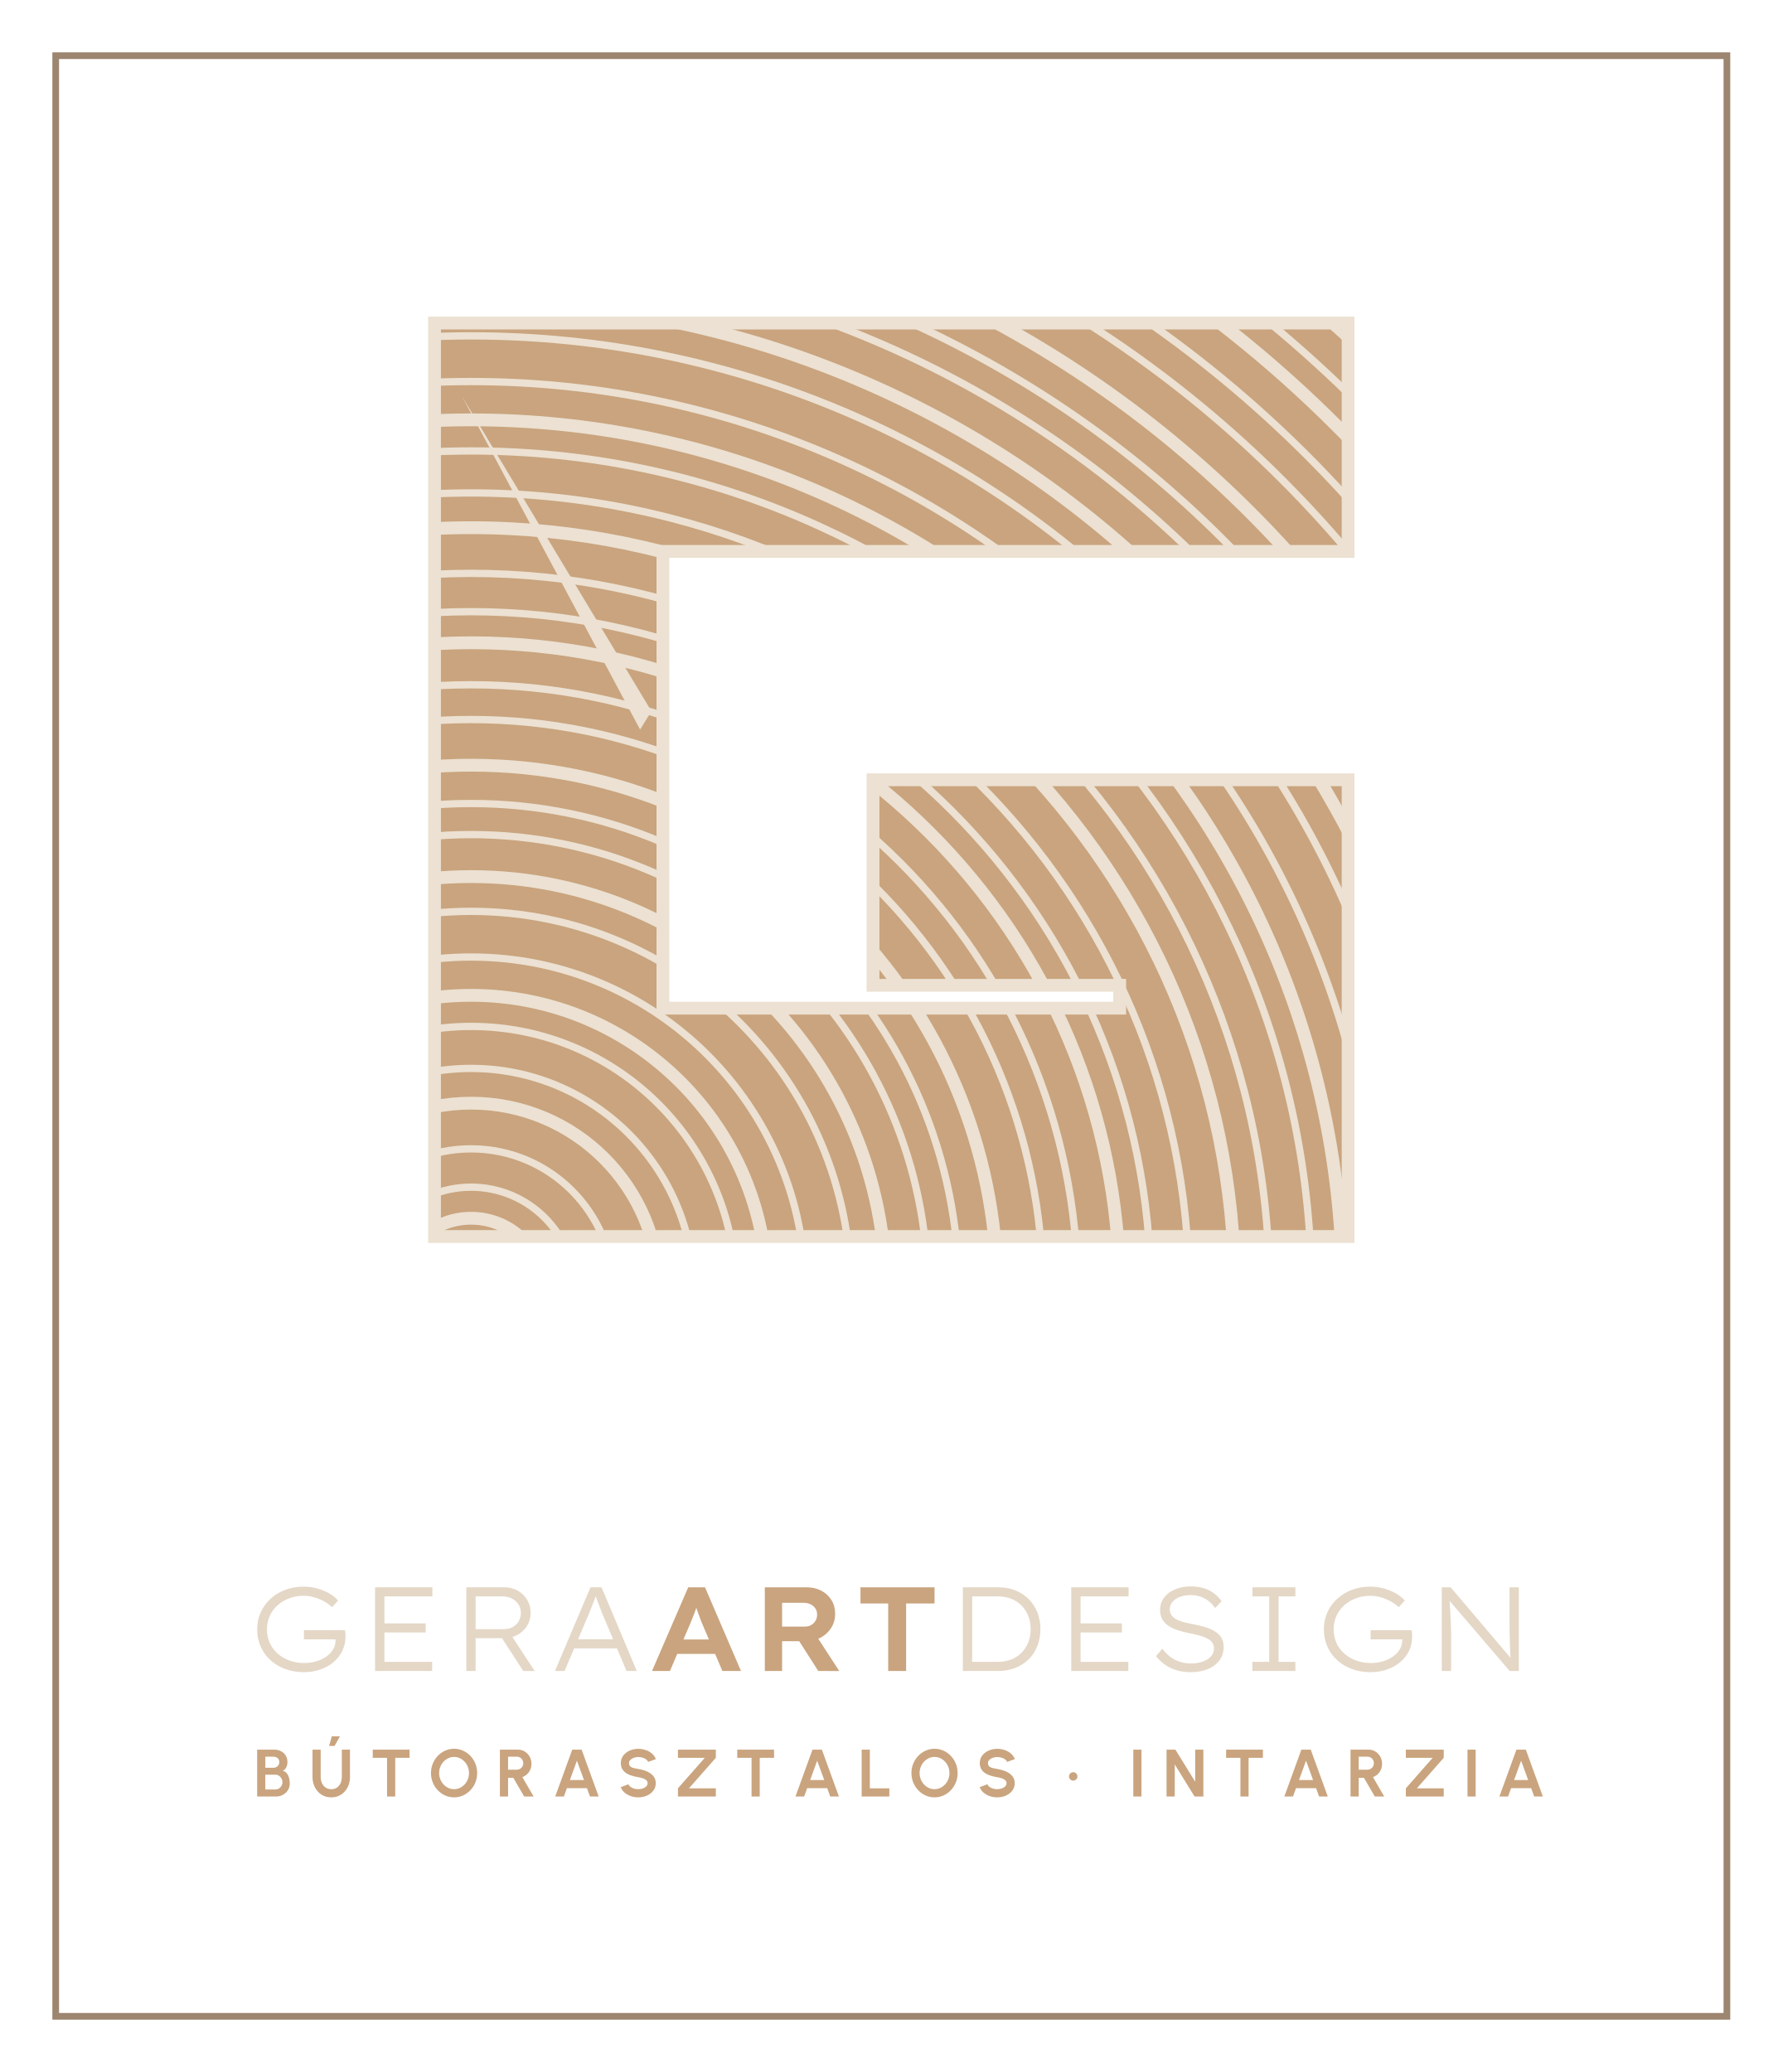
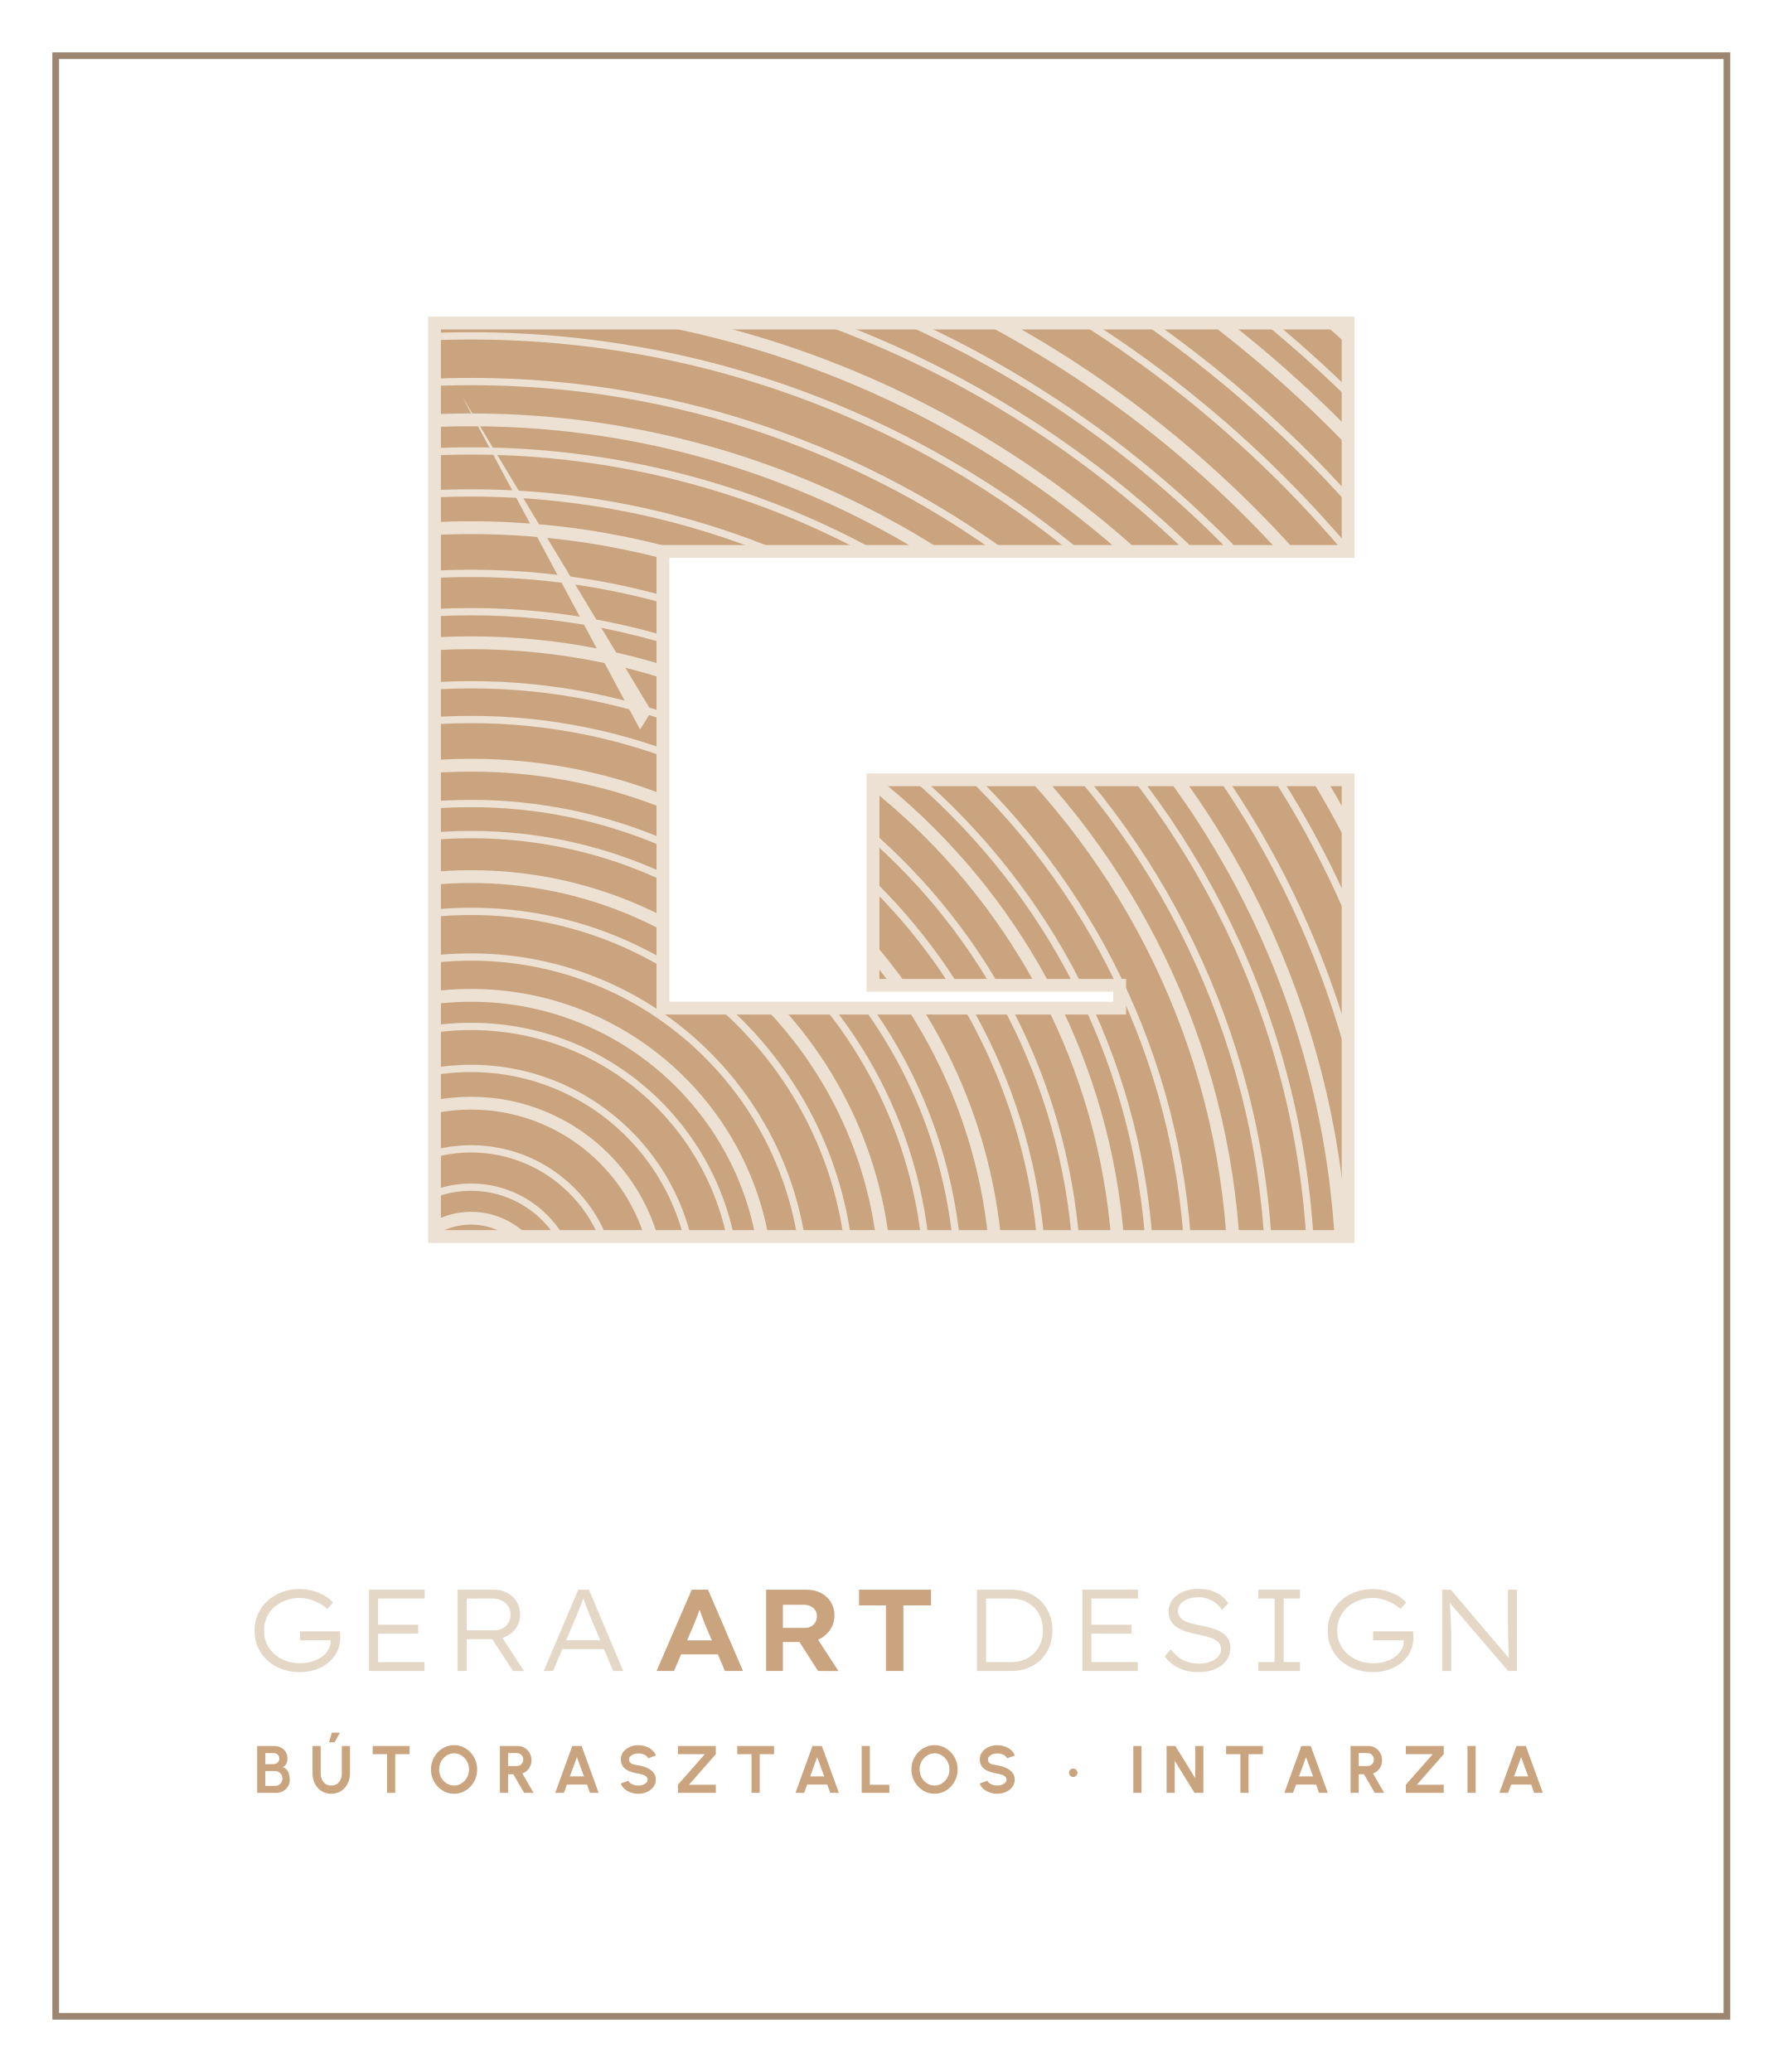
<svg xmlns="http://www.w3.org/2000/svg" viewBox="0 0 320 372" width="320" height="372">
  <rect x="10" y="10" width="300" height="352" fill="none" stroke="#9C8670" stroke-width="1.2" />
  <defs>
    <clipPath id="e4">
      <path d="M78 58H242V99H119V181H201V176.9H156.72V140H242V222H78Z" />
    </clipPath>
  </defs>
  <g clip-path="url(#e4)">
    <rect x="78" y="58" width="164" height="164" fill="#C9A47E" />
    <circle cx="84.56" cy="231.84" r="13.12" fill="none" stroke="#ECE1D2" stroke-width="2.3" />
    <circle cx="84.56" cy="231.84" r="18.7" fill="none" stroke="#ECE1D2" stroke-width="1.31" />
    <circle cx="84.56" cy="231.84" r="25.58" fill="none" stroke="#ECE1D2" stroke-width="1.31" />
    <circle cx="84.56" cy="231.84" r="33.78" fill="none" stroke="#ECE1D2" stroke-width="2.3" />
    <circle cx="84.56" cy="231.84" r="40.02" fill="none" stroke="#ECE1D2" stroke-width="1.31" />
    <circle cx="84.56" cy="231.84" r="47.56" fill="none" stroke="#ECE1D2" stroke-width="1.31" />
    <circle cx="84.56" cy="231.84" r="53.14" fill="none" stroke="#ECE1D2" stroke-width="2.3" />
    <circle cx="84.56" cy="231.84" r="60.02" fill="none" stroke="#ECE1D2" stroke-width="1.31" />
    <circle cx="84.56" cy="231.84" r="68.22" fill="none" stroke="#ECE1D2" stroke-width="1.31" />
    <circle cx="84.56" cy="231.84" r="74.46" fill="none" stroke="#ECE1D2" stroke-width="2.3" />
    <circle cx="84.56" cy="231.84" r="82" fill="none" stroke="#ECE1D2" stroke-width="1.31" />
    <circle cx="84.56" cy="231.84" r="87.58" fill="none" stroke="#ECE1D2" stroke-width="1.31" />
    <circle cx="84.56" cy="231.84" r="94.46" fill="none" stroke="#ECE1D2" stroke-width="2.3" />
    <circle cx="84.56" cy="231.84" r="102.66" fill="none" stroke="#ECE1D2" stroke-width="1.31" />
    <circle cx="84.56" cy="231.84" r="108.9" fill="none" stroke="#ECE1D2" stroke-width="1.31" />
    <circle cx="84.56" cy="231.84" r="116.44" fill="none" stroke="#ECE1D2" stroke-width="2.3" />
    <circle cx="84.56" cy="231.84" r="122.02" fill="none" stroke="#ECE1D2" stroke-width="1.31" />
    <circle cx="84.56" cy="231.84" r="128.9" fill="none" stroke="#ECE1D2" stroke-width="1.31" />
    <circle cx="84.56" cy="231.84" r="137.1" fill="none" stroke="#ECE1D2" stroke-width="2.3" />
    <circle cx="84.56" cy="231.84" r="143.34" fill="none" stroke="#ECE1D2" stroke-width="1.31" />
    <circle cx="84.56" cy="231.84" r="150.88" fill="none" stroke="#ECE1D2" stroke-width="1.31" />
    <circle cx="84.56" cy="231.84" r="156.46" fill="none" stroke="#ECE1D2" stroke-width="2.3" />
    <circle cx="84.56" cy="231.84" r="163.34" fill="none" stroke="#ECE1D2" stroke-width="1.31" />
    <circle cx="84.56" cy="231.84" r="171.54" fill="none" stroke="#ECE1D2" stroke-width="1.31" />
    <circle cx="84.56" cy="231.84" r="177.78" fill="none" stroke="#ECE1D2" stroke-width="2.3" />
    <circle cx="84.56" cy="231.84" r="185.32" fill="none" stroke="#ECE1D2" stroke-width="1.31" />
    <circle cx="84.56" cy="231.84" r="190.9" fill="none" stroke="#ECE1D2" stroke-width="1.31" />
    <circle cx="84.56" cy="231.84" r="197.78" fill="none" stroke="#ECE1D2" stroke-width="2.3" />
    <circle cx="84.56" cy="231.84" r="205.98" fill="none" stroke="#ECE1D2" stroke-width="1.31" />
    <circle cx="84.56" cy="231.84" r="212.22" fill="none" stroke="#ECE1D2" stroke-width="1.31" />
    <circle cx="84.56" cy="231.84" r="219.76" fill="none" stroke="#ECE1D2" stroke-width="2.3" />
    <circle cx="84.56" cy="231.84" r="225.34" fill="none" stroke="#ECE1D2" stroke-width="1.31" />
    <circle cx="84.56" cy="231.84" r="232.22" fill="none" stroke="#ECE1D2" stroke-width="1.31" />
    <circle cx="84.56" cy="231.84" r="240.42" fill="none" stroke="#ECE1D2" stroke-width="2.3" />
    <circle cx="84.56" cy="231.84" r="246.66" fill="none" stroke="#ECE1D2" stroke-width="1.31" />
    <circle cx="84.56" cy="231.84" r="254.2" fill="none" stroke="#ECE1D2" stroke-width="1.31" />
    <circle cx="84.56" cy="231.84" r="259.78" fill="none" stroke="#ECE1D2" stroke-width="2.3" />
    <circle cx="84.56" cy="231.84" r="266.66" fill="none" stroke="#ECE1D2" stroke-width="1.31" />
    <circle cx="84.56" cy="231.84" r="274.86" fill="none" stroke="#ECE1D2" stroke-width="1.31" />
    <path d="M82.92 71.12L116.95 127.7L114.9 130.98Z" fill="#ECE1D2" />
  </g>
  <path d="M78 58H242V99H119V181H201V176.9H156.72V140H242V222H78Z" fill="none" stroke="#ECE1D2" stroke-width="2.3" />
-   <path d="M54.507 300.215Q52.759 300.215 51.243 299.663Q49.727 299.112 48.588 298.095Q47.449 297.077 46.808 295.653Q46.168 294.23 46.168 292.514Q46.168 290.879 46.796 289.482Q47.423 288.085 48.555 287.046Q49.687 286.007 51.207 285.433Q52.727 284.859 54.491 284.859Q55.776 284.859 56.972 285.197Q58.168 285.535 59.138 286.097Q60.108 286.66 60.684 287.357L59.611 288.545Q58.969 287.933 58.137 287.485Q57.304 287.037 56.371 286.77Q55.438 286.502 54.513 286.502Q53.121 286.502 51.918 286.954Q50.716 287.407 49.815 288.214Q48.915 289.021 48.419 290.12Q47.924 291.219 47.924 292.514Q47.924 293.881 48.435 294.991Q48.946 296.101 49.87 296.904Q50.794 297.706 52.003 298.139Q53.211 298.572 54.609 298.572Q55.769 298.572 56.803 298.258Q57.838 297.945 58.615 297.383Q59.392 296.821 59.819 296.078Q60.246 295.335 60.232 294.501V293.84L60.603 294.331H54.562V292.681H61.932Q61.964 292.871 61.98 293.078Q61.996 293.286 62.007 293.486Q62.017 293.686 62.017 293.844Q62.017 295.247 61.44 296.416Q60.862 297.585 59.846 298.433Q58.831 299.28 57.471 299.747Q56.111 300.215 54.507 300.215ZM67.332 300.0V284.977H77.621V286.609H69.007V298.367H77.577V300.0ZM68.162 293.089V291.457H76.419V293.089ZM83.708 300.0V284.977H90.537Q91.868 284.977 92.941 285.583Q94.013 286.188 94.635 287.228Q95.256 288.268 95.256 289.565Q95.256 290.865 94.619 291.893Q93.982 292.922 92.89 293.522Q91.799 294.121 90.454 294.121H85.382V300.0ZM93.931 300.0 89.64 293.385 91.299 292.852 95.975 300.01ZM85.382 292.488H90.475Q91.361 292.488 92.044 292.11Q92.728 291.731 93.114 291.071Q93.5 290.412 93.5 289.577Q93.5 288.736 93.075 288.061Q92.649 287.387 91.906 286.998Q91.162 286.609 90.21 286.609H85.382ZM99.622 300.0 105.998 284.977H107.983L114.306 300.0H112.465L108.131 289.74Q107.932 289.231 107.749 288.745Q107.567 288.259 107.386 287.794Q107.204 287.329 107.033 286.859Q106.863 286.389 106.7 285.923L107.161 285.913Q106.973 286.49 106.798 286.971Q106.624 287.453 106.442 287.902Q106.26 288.352 106.071 288.82Q105.882 289.288 105.665 289.848L101.345 300.0ZM102.296 295.941 102.965 294.308H110.883L111.424 295.941Z" fill="#E4D7C6" />
-   <path d="M117.045 300.0 123.545 284.977H126.557L133.014 300.0H129.677L126 291.396Q125.843 291.005 125.66 290.518Q125.478 290.03 125.292 289.513Q125.107 288.996 124.939 288.504Q124.771 288.011 124.655 287.619L125.326 287.606Q125.193 288.085 125.027 288.575Q124.861 289.065 124.678 289.552Q124.495 290.038 124.302 290.509Q124.109 290.979 123.925 291.449L120.261 300.0ZM120.023 296.936 121.116 294.345H128.815L129.658 296.936ZM137.294 300.0V284.977H144.767Q146.268 284.977 147.438 285.591Q148.607 286.205 149.264 287.282Q149.92 288.359 149.92 289.749Q149.92 291.123 149.227 292.234Q148.535 293.345 147.35 293.997Q146.164 294.649 144.712 294.649H140.396V300.0ZM146.886 300.0 142.55 293.218 145.894 292.682 150.658 300.013ZM140.396 292.033H144.48Q145.121 292.033 145.615 291.755Q146.108 291.476 146.395 290.987Q146.682 290.497 146.682 289.869Q146.682 289.244 146.369 288.77Q146.056 288.295 145.501 288.027Q144.947 287.76 144.223 287.76H140.396ZM159.438 300.0V287.877H154.464V284.977H167.761V287.877H162.658V300.0Z" fill="#C9A47E" />
-   <path d="M172.838 300.0V284.977H179.194Q180.898 284.977 182.287 285.538Q183.676 286.1 184.68 287.117Q185.684 288.134 186.226 289.501Q186.769 290.867 186.769 292.488Q186.769 294.12 186.226 295.497Q185.684 296.874 184.685 297.876Q183.686 298.877 182.292 299.438Q180.898 300.0 179.194 300.0ZM174.512 298.67 174.325 298.367H179.087Q180.44 298.367 181.538 297.933Q182.636 297.499 183.4 296.713Q184.164 295.926 184.588 294.863Q185.013 293.799 185.013 292.488Q185.013 291.2 184.588 290.13Q184.164 289.061 183.395 288.269Q182.626 287.478 181.533 287.044Q180.44 286.609 179.087 286.609H174.261L174.512 286.35ZM192.303 300.0V284.977H202.592V286.609H193.977V298.367H202.548V300.0ZM193.133 293.089V291.457H201.39V293.089ZM213.716 300.215Q212.414 300.215 211.285 299.893Q210.156 299.571 209.212 298.927Q208.268 298.284 207.517 297.34L208.641 296.006Q209.766 297.435 211.025 298.045Q212.283 298.655 213.796 298.655Q214.938 298.655 215.883 298.325Q216.828 297.995 217.379 297.378Q217.93 296.76 217.922 295.94Q217.922 295.379 217.666 294.983Q217.409 294.588 216.968 294.312Q216.526 294.035 215.952 293.833Q215.379 293.63 214.753 293.483Q214.127 293.337 213.479 293.214Q212.309 292.981 211.342 292.661Q210.375 292.34 209.678 291.849Q208.982 291.357 208.614 290.671Q208.246 289.984 208.246 288.992Q208.246 288.058 208.664 287.29Q209.082 286.522 209.838 285.97Q210.593 285.418 211.595 285.118Q212.597 284.818 213.764 284.818Q215.058 284.818 216.082 285.135Q217.105 285.452 217.905 286.044Q218.705 286.636 219.285 287.48L218.13 288.699Q217.607 287.951 216.937 287.43Q216.267 286.908 215.466 286.643Q214.666 286.378 213.733 286.378Q212.66 286.378 211.818 286.696Q210.976 287.015 210.482 287.582Q209.988 288.149 209.988 288.915Q209.988 289.516 210.27 289.949Q210.553 290.381 211.089 290.686Q211.625 290.99 212.42 291.209Q213.215 291.427 214.202 291.607Q215.321 291.814 216.314 292.119Q217.306 292.424 218.062 292.877Q218.819 293.331 219.241 294.021Q219.663 294.712 219.663 295.716Q219.663 297.039 218.923 298.062Q218.183 299.085 216.85 299.65Q215.517 300.215 213.716 300.215ZM224.813 300.0V298.367H227.839V286.61H224.813V284.977H232.539V286.61H229.513V298.367H232.539V300.0ZM245.987 300.215Q244.24 300.215 242.724 299.663Q241.208 299.112 240.068 298.095Q238.929 297.077 238.289 295.653Q237.649 294.23 237.649 292.514Q237.649 290.879 238.276 289.482Q238.904 288.085 240.036 287.046Q241.167 286.007 242.687 285.433Q244.207 284.859 245.971 284.859Q247.257 284.859 248.453 285.197Q249.649 285.535 250.619 286.097Q251.588 286.66 252.164 287.357L251.091 288.545Q250.449 287.933 249.617 287.485Q248.785 287.037 247.852 286.77Q246.918 286.502 245.993 286.502Q244.601 286.502 243.399 286.954Q242.197 287.407 241.296 288.214Q240.395 289.021 239.9 290.12Q239.405 291.219 239.405 292.514Q239.405 293.881 239.916 294.991Q240.427 296.101 241.351 296.904Q242.275 297.706 243.483 298.139Q244.692 298.572 246.09 298.572Q247.25 298.572 248.284 298.258Q249.318 297.945 250.095 297.383Q250.872 296.821 251.299 296.078Q251.727 295.335 251.713 294.501V293.84L252.083 294.331H246.043V292.681H253.413Q253.445 292.871 253.46 293.078Q253.476 293.286 253.487 293.486Q253.498 293.686 253.498 293.844Q253.498 295.247 252.92 296.416Q252.343 297.585 251.327 298.433Q250.311 299.28 248.951 299.747Q247.591 300.215 245.987 300.215ZM258.813 300.0V284.977H260.407L271.476 298.022L271.233 298.412Q271.159 298.006 271.126 297.257Q271.093 296.509 271.058 295.591Q271.022 294.672 271.005 293.721Q270.988 292.77 270.979 291.926Q270.97 291.082 270.97 290.501V284.977H272.644V300.0H270.999L260.007 287.165L260.191 286.709Q260.218 287.333 260.259 288.068Q260.299 288.803 260.347 289.562Q260.395 290.321 260.423 291.025Q260.452 291.728 260.469 292.292Q260.487 292.857 260.487 293.166V300.0Z" fill="#E4D7C6" />
-   <path d="M46.163 322.535V314.124H49.227Q49.89 314.124 50.429 314.397Q50.968 314.67 51.285 315.177Q51.601 315.684 51.601 316.378Q51.601 316.684 51.51 316.996Q51.419 317.307 51.232 317.556Q51.045 317.805 50.751 317.924Q51.143 318.02 51.39 318.275Q51.637 318.53 51.774 318.867Q51.911 319.204 51.963 319.557Q52.015 319.909 52.015 320.213Q52.015 320.875 51.684 321.399Q51.353 321.924 50.797 322.23Q50.242 322.535 49.568 322.535ZM47.628 321.28H49.42Q49.776 321.28 50.067 321.104Q50.359 320.929 50.533 320.622Q50.707 320.316 50.707 319.926Q50.707 319.591 50.533 319.291Q50.359 318.992 50.067 318.805Q49.776 318.618 49.42 318.618H47.628ZM47.628 317.383H49.061Q49.503 317.383 49.82 317.106Q50.136 316.829 50.136 316.368Q50.136 315.882 49.82 315.634Q49.503 315.387 49.061 315.387H47.628ZM59.466 322.691Q58.457 322.691 57.699 322.198Q56.941 321.706 56.52 320.874Q56.099 320.042 56.099 319.026V314.124H57.565V319.026Q57.565 319.627 57.789 320.128Q58.012 320.628 58.438 320.926Q58.863 321.225 59.466 321.225Q60.08 321.225 60.502 320.927Q60.925 320.63 61.142 320.129Q61.36 319.629 61.36 319.026V314.124H62.826V319.026Q62.826 319.789 62.587 320.453Q62.348 321.117 61.903 321.622Q61.458 322.126 60.841 322.409Q60.223 322.691 59.466 322.691ZM59.079 313.464 59.559 311.733H61.025L60.057 313.464ZM73.518 314.124V315.59H70.947V322.535H69.481V315.59H66.912V314.124ZM81.51 322.691Q80.657 322.691 79.906 322.351Q79.155 322.012 78.585 321.411Q78.014 320.811 77.69 320.021Q77.365 319.231 77.365 318.33Q77.365 317.428 77.69 316.638Q78.014 315.848 78.585 315.248Q79.155 314.647 79.906 314.308Q80.657 313.968 81.51 313.968Q82.369 313.968 83.12 314.308Q83.871 314.647 84.442 315.248Q85.013 315.848 85.334 316.638Q85.655 317.428 85.655 318.33Q85.655 319.231 85.334 320.021Q85.013 320.811 84.442 321.411Q83.871 322.012 83.12 322.351Q82.369 322.691 81.51 322.691ZM81.51 321.225Q82.064 321.225 82.549 320.996Q83.033 320.768 83.403 320.369Q83.773 319.97 83.981 319.447Q84.19 318.923 84.19 318.33Q84.19 317.734 83.98 317.209Q83.771 316.684 83.401 316.287Q83.031 315.889 82.547 315.661Q82.062 315.434 81.51 315.434Q80.956 315.434 80.472 315.663Q79.987 315.891 79.617 316.29Q79.248 316.689 79.039 317.212Q78.831 317.736 78.831 318.33Q78.831 318.928 79.04 319.451Q79.25 319.975 79.62 320.373Q79.989 320.772 80.474 320.999Q80.958 321.225 81.51 321.225ZM89.74 322.535V314.124H92.965Q93.649 314.124 94.202 314.465Q94.754 314.806 95.078 315.382Q95.403 315.957 95.403 316.656Q95.403 317.224 95.197 317.703Q94.992 318.182 94.623 318.53Q94.253 318.878 93.769 319.056L95.785 322.535H94.093L92.151 319.189H91.206V322.535ZM91.206 317.723H92.799Q93.111 317.723 93.369 317.566Q93.627 317.409 93.782 317.145Q93.937 316.881 93.937 316.555Q93.937 316.229 93.782 315.965Q93.627 315.7 93.369 315.544Q93.111 315.387 92.799 315.387H91.206ZM102.724 314.124H104.41L107.466 322.535H105.911L105.37 321.045H101.767L101.226 322.535H99.671ZM102.304 319.579H104.831L103.563 316.11ZM114.581 322.691Q113.884 322.691 113.243 322.471Q112.602 322.251 112.121 321.839Q111.641 321.427 111.433 320.855L112.81 320.346Q112.895 320.589 113.153 320.788Q113.41 320.987 113.782 321.106Q114.154 321.225 114.581 321.225Q115.017 321.225 115.398 321.089Q115.78 320.954 116.016 320.712Q116.252 320.47 116.252 320.146Q116.252 319.816 116.006 319.601Q115.76 319.387 115.375 319.26Q114.991 319.134 114.581 319.069Q113.687 318.93 112.977 318.643Q112.268 318.355 111.858 317.842Q111.448 317.33 111.448 316.524Q111.448 315.758 111.884 315.186Q112.32 314.614 113.035 314.296Q113.75 313.979 114.581 313.979Q115.271 313.979 115.913 314.197Q116.555 314.414 117.039 314.828Q117.522 315.242 117.733 315.827L116.352 316.326Q116.266 316.08 116.009 315.883Q115.751 315.686 115.38 315.57Q115.009 315.454 114.581 315.454Q114.154 315.448 113.774 315.587Q113.394 315.726 113.154 315.968Q112.914 316.21 112.914 316.524Q112.914 316.924 113.139 317.129Q113.363 317.335 113.741 317.428Q114.118 317.521 114.581 317.597Q115.425 317.727 116.139 318.04Q116.853 318.353 117.286 318.873Q117.718 319.394 117.718 320.146Q117.718 320.91 117.284 321.482Q116.849 322.055 116.136 322.373Q115.423 322.691 114.581 322.691ZM121.7 322.535V321.069L126.522 315.59H121.7V314.124H128.5V315.59L123.678 321.069H128.5V322.535ZM138.951 314.124V315.59H136.38V322.535H134.914V315.59H132.345V314.124ZM145.852 314.124H147.537L150.593 322.535H149.038L148.497 321.045H144.894L144.353 322.535H142.798ZM145.431 319.579H147.958L146.691 316.11ZM154.68 322.535V314.124H156.146V321.069H159.646V322.535ZM167.759 322.691Q166.906 322.691 166.155 322.351Q165.404 322.012 164.833 321.411Q164.262 320.811 163.938 320.021Q163.613 319.231 163.613 318.33Q163.613 317.428 163.938 316.638Q164.262 315.848 164.833 315.248Q165.404 314.647 166.155 314.308Q166.906 313.968 167.759 313.968Q168.618 313.968 169.369 314.308Q170.119 314.647 170.69 315.248Q171.261 315.848 171.582 316.638Q171.904 317.428 171.904 318.33Q171.904 319.231 171.582 320.021Q171.261 320.811 170.69 321.411Q170.119 322.012 169.369 322.351Q168.618 322.691 167.759 322.691ZM167.759 321.225Q168.313 321.225 168.797 320.996Q169.282 320.768 169.651 320.369Q170.021 319.97 170.229 319.447Q170.438 318.923 170.438 318.33Q170.438 317.734 170.228 317.209Q170.019 316.684 169.649 316.287Q169.28 315.889 168.795 315.661Q168.311 315.434 167.759 315.434Q167.204 315.434 166.72 315.663Q166.235 315.891 165.866 316.29Q165.496 316.689 165.288 317.212Q165.079 317.736 165.079 318.33Q165.079 318.928 165.289 319.451Q165.498 319.975 165.868 320.373Q166.238 320.772 166.722 320.999Q167.206 321.225 167.759 321.225ZM179.016 322.691Q178.32 322.691 177.678 322.471Q177.037 322.251 176.557 321.839Q176.076 321.427 175.869 320.855L177.245 320.346Q177.33 320.589 177.588 320.788Q177.846 320.987 178.218 321.106Q178.59 321.225 179.016 321.225Q179.452 321.225 179.834 321.089Q180.215 320.954 180.451 320.712Q180.687 320.47 180.687 320.146Q180.687 319.816 180.441 319.601Q180.195 319.387 179.811 319.26Q179.426 319.134 179.016 319.069Q178.122 318.93 177.413 318.643Q176.704 318.355 176.293 317.842Q175.883 317.33 175.883 316.524Q175.883 315.758 176.319 315.186Q176.756 314.614 177.471 314.296Q178.186 313.979 179.016 313.979Q179.706 313.979 180.348 314.197Q180.991 314.414 181.474 314.828Q181.958 315.242 182.168 315.827L180.787 316.326Q180.702 316.08 180.444 315.883Q180.186 315.686 179.815 315.57Q179.444 315.454 179.016 315.454Q178.59 315.448 178.21 315.587Q177.829 315.726 177.589 315.968Q177.349 316.21 177.349 316.524Q177.349 316.924 177.574 317.129Q177.799 317.335 178.176 317.428Q178.554 317.521 179.016 317.597Q179.86 317.727 180.574 318.04Q181.289 318.353 181.721 318.873Q182.153 319.394 182.153 320.146Q182.153 320.91 181.719 321.482Q181.285 322.055 180.572 322.373Q179.858 322.691 179.016 322.691ZM192.654 319.684Q192.339 319.684 192.121 319.465Q191.902 319.246 191.902 318.928Q191.902 318.619 192.121 318.398Q192.339 318.176 192.654 318.176Q192.968 318.176 193.189 318.398Q193.41 318.619 193.41 318.928Q193.41 319.246 193.189 319.465Q192.968 319.684 192.654 319.684ZM203.443 322.535V314.124H204.908V322.535ZM209.414 322.535V314.124H210.999L214.552 319.886V314.124H216.018V322.535H214.435L210.88 316.773V322.535ZM226.707 314.124V315.59H224.136V322.535H222.67V315.59H220.101V314.124ZM233.608 314.124H235.294L238.35 322.535H236.794L236.253 321.045H232.651L232.109 322.535H230.554ZM233.187 319.579H235.714L234.447 316.11ZM242.437 322.535V314.124H245.661Q246.346 314.124 246.898 314.465Q247.45 314.806 247.775 315.382Q248.099 315.957 248.099 316.656Q248.099 317.224 247.893 317.703Q247.688 318.182 247.319 318.53Q246.95 318.878 246.466 319.056L248.481 322.535H246.789L244.847 319.189H243.902V322.535ZM243.902 317.723H245.495Q245.807 317.723 246.065 317.566Q246.323 317.409 246.478 317.145Q246.633 316.881 246.633 316.555Q246.633 316.229 246.478 315.965Q246.323 315.7 246.065 315.544Q245.807 315.387 245.495 315.387H243.902ZM252.367 322.535V321.069L257.189 315.59H252.367V314.124H259.167V315.59L254.345 321.069H259.167V322.535ZM263.433 322.535V314.124H264.898V322.535ZM272.217 314.124H273.903L276.959 322.535H275.404L274.863 321.045H271.26L270.719 322.535H269.164ZM271.797 319.579H274.324L273.056 316.11Z" fill="#C9A47E" />
+   <path d="M53.788 300.208Q52.09 300.208 50.618 299.673Q49.146 299.138 48.039 298.149Q46.933 297.161 46.311 295.778Q45.689 294.396 45.689 292.729Q45.689 291.141 46.299 289.784Q46.908 288.428 48.007 287.419Q49.106 286.409 50.583 285.852Q52.059 285.295 53.772 285.295Q55.021 285.295 56.183 285.623Q57.344 285.951 58.286 286.497Q59.228 287.044 59.787 287.721L58.745 288.874Q58.121 288.28 57.313 287.845Q56.505 287.41 55.598 287.15Q54.692 286.89 53.794 286.89Q52.442 286.89 51.274 287.329Q50.106 287.769 49.231 288.553Q48.356 289.337 47.876 290.404Q47.395 291.471 47.395 292.729Q47.395 294.057 47.891 295.135Q48.387 296.213 49.285 296.993Q50.182 297.772 51.356 298.192Q52.529 298.613 53.887 298.613Q55.014 298.613 56.018 298.308Q57.023 298.004 57.777 297.458Q58.532 296.912 58.947 296.191Q59.362 295.469 59.349 294.659V294.017L59.708 294.494H53.842V292.891H61Q61.031 293.076 61.046 293.277Q61.062 293.479 61.072 293.673Q61.082 293.867 61.082 294.021Q61.082 295.383 60.521 296.519Q59.96 297.654 58.974 298.478Q57.987 299.301 56.667 299.755Q55.346 300.208 53.788 300.208ZM66.245 300.0V285.409H76.238V286.994H67.871V298.414H76.195V300.0ZM67.051 293.288V291.702H75.07V293.288ZM82.149 300.0V285.409H88.782Q90.075 285.409 91.117 285.997Q92.158 286.585 92.762 287.595Q93.366 288.605 93.366 289.865Q93.366 291.127 92.747 292.127Q92.128 293.126 91.068 293.708Q90.007 294.29 88.701 294.29H83.775V300.0ZM92.078 300.0 87.911 293.575 89.522 293.057 94.064 300.01ZM83.775 292.704H88.722Q89.582 292.704 90.246 292.336Q90.91 291.968 91.285 291.328Q91.66 290.688 91.66 289.877Q91.66 289.059 91.247 288.404Q90.834 287.749 90.112 287.372Q89.39 286.994 88.464 286.994H83.775ZM97.606 300.0 103.799 285.409H105.727L111.868 300.0H110.079L105.871 290.035Q105.677 289.541 105.5 289.069Q105.322 288.596 105.146 288.145Q104.97 287.694 104.804 287.237Q104.638 286.78 104.48 286.328L104.928 286.318Q104.746 286.878 104.576 287.346Q104.406 287.814 104.23 288.25Q104.053 288.687 103.87 289.141Q103.686 289.596 103.475 290.14L99.28 300.0ZM100.203 296.058 100.853 294.472H108.543L109.068 296.058Z" fill="#E4D7C6" />
+   <path d="M117.863 300.0 124.176 285.409H127.102L133.373 300.0H130.132L126.561 291.644Q126.408 291.264 126.231 290.79Q126.053 290.317 125.873 289.815Q125.693 289.313 125.53 288.834Q125.367 288.356 125.254 287.975L125.906 287.962Q125.777 288.428 125.616 288.904Q125.455 289.38 125.277 289.852Q125.099 290.325 124.912 290.782Q124.724 291.238 124.546 291.695L120.987 300.0ZM120.755 297.024 121.817 294.507H129.295L130.114 297.024ZM137.53 300.0V285.409H144.788Q146.246 285.409 147.382 286.005Q148.518 286.602 149.156 287.648Q149.793 288.694 149.793 290.043Q149.793 291.378 149.12 292.457Q148.448 293.536 147.296 294.169Q146.145 294.803 144.735 294.803H140.543V300.0ZM146.846 300.0 142.635 293.413 145.882 292.892 150.51 300.013ZM140.543 292.262H144.509Q145.132 292.262 145.611 291.992Q146.091 291.721 146.369 291.246Q146.648 290.77 146.648 290.16Q146.648 289.553 146.344 289.093Q146.04 288.632 145.501 288.372Q144.963 288.112 144.26 288.112H140.543ZM159.038 300.0V288.225H154.206V285.409H167.121V288.225H162.164V300.0Z" fill="#C9A47E" />
+   <path d="M175.387 300.0V285.409H181.56Q183.215 285.409 184.564 285.954Q185.913 286.5 186.888 287.488Q187.863 288.475 188.391 289.803Q188.918 291.13 188.918 292.704Q188.918 294.289 188.391 295.627Q187.863 296.964 186.893 297.937Q185.923 298.909 184.569 299.455Q183.215 300.0 181.56 300.0ZM177.013 298.708 176.832 298.414H181.456Q182.771 298.414 183.837 297.992Q184.903 297.571 185.645 296.807Q186.387 296.044 186.8 295.01Q187.212 293.977 187.212 292.704Q187.212 291.453 186.8 290.414Q186.387 289.375 185.64 288.607Q184.893 287.838 183.832 287.416Q182.771 286.994 181.456 286.994H176.769L177.013 286.742ZM194.293 300.0V285.409H204.286V286.994H195.919V298.414H204.243V300.0ZM195.099 293.288V291.702H203.118V293.288ZM215.09 300.208Q213.825 300.208 212.728 299.896Q211.632 299.583 210.715 298.958Q209.798 298.333 209.07 297.417L210.161 296.121Q211.253 297.509 212.476 298.101Q213.698 298.693 215.168 298.693Q216.277 298.693 217.195 298.373Q218.113 298.053 218.647 297.453Q219.182 296.853 219.175 296.057Q219.175 295.512 218.926 295.128Q218.676 294.744 218.248 294.475Q217.819 294.207 217.262 294.01Q216.705 293.813 216.097 293.671Q215.489 293.528 214.859 293.409Q213.723 293.183 212.784 292.872Q211.845 292.56 211.168 292.083Q210.492 291.606 210.135 290.939Q209.778 290.272 209.778 289.308Q209.778 288.402 210.183 287.656Q210.589 286.91 211.323 286.373Q212.057 285.837 213.03 285.546Q214.003 285.254 215.137 285.254Q216.394 285.254 217.387 285.562Q218.381 285.87 219.158 286.445Q219.935 287.02 220.499 287.84L219.377 289.024Q218.869 288.298 218.218 287.791Q217.567 287.285 216.79 287.027Q216.012 286.769 215.107 286.769Q214.064 286.769 213.246 287.079Q212.428 287.388 211.948 287.939Q211.469 288.489 211.469 289.233Q211.469 289.817 211.743 290.238Q212.017 290.658 212.538 290.954Q213.059 291.249 213.831 291.462Q214.604 291.674 215.562 291.848Q216.649 292.049 217.613 292.346Q218.577 292.642 219.311 293.082Q220.046 293.522 220.456 294.193Q220.866 294.864 220.866 295.839Q220.866 297.124 220.148 298.118Q219.429 299.112 218.134 299.66Q216.839 300.208 215.09 300.208ZM225.867 300.0V298.414H228.806V286.995H225.867V285.409H233.371V286.995H230.432V298.414H233.371V300.0ZM246.433 300.208Q244.736 300.208 243.264 299.673Q241.791 299.138 240.685 298.149Q239.578 297.161 238.956 295.778Q238.335 294.396 238.335 292.729Q238.335 291.141 238.944 289.784Q239.554 288.428 240.653 287.419Q241.752 286.409 243.228 285.852Q244.705 285.295 246.418 285.295Q247.666 285.295 248.828 285.623Q249.99 285.951 250.932 286.497Q251.873 287.044 252.433 287.721L251.391 288.874Q250.767 288.28 249.959 287.845Q249.15 287.41 248.244 287.15Q247.337 286.89 246.439 286.89Q245.087 286.89 243.919 287.329Q242.752 287.769 241.877 288.553Q241.002 289.337 240.521 290.404Q240.04 291.471 240.04 292.729Q240.04 294.057 240.536 295.135Q241.033 296.213 241.93 296.993Q242.828 297.772 244.001 298.192Q245.175 298.613 246.533 298.613Q247.66 298.613 248.664 298.308Q249.668 298.004 250.423 297.458Q251.178 296.912 251.593 296.191Q252.008 295.469 251.994 294.659V294.017L252.354 294.494H246.487V292.891H253.645Q253.676 293.076 253.692 293.277Q253.707 293.479 253.718 293.673Q253.728 293.867 253.728 294.021Q253.728 295.383 253.167 296.519Q252.606 297.654 251.619 298.478Q250.633 299.301 249.312 299.755Q247.991 300.208 246.433 300.208ZM258.89 300.0V285.409H260.438L271.189 298.079L270.953 298.457Q270.881 298.063 270.849 297.336Q270.817 296.609 270.783 295.717Q270.749 294.826 270.732 293.902Q270.715 292.978 270.706 292.158Q270.698 291.338 270.698 290.774V285.409H272.323V300.0H270.726L260.05 287.534L260.229 287.092Q260.255 287.698 260.295 288.411Q260.334 289.125 260.38 289.862Q260.426 290.599 260.454 291.283Q260.482 291.966 260.499 292.514Q260.516 293.062 260.516 293.363V300.0Z" fill="#E4D7C6" />
+   <path d="M46.163 321.887V313.476H49.227Q49.89 313.476 50.429 313.749Q50.968 314.022 51.285 314.529Q51.601 315.036 51.601 315.73Q51.601 316.036 51.51 316.348Q51.419 316.659 51.232 316.908Q51.045 317.157 50.751 317.276Q51.143 317.373 51.39 317.627Q51.637 317.882 51.774 318.219Q51.911 318.556 51.963 318.909Q52.015 319.261 52.015 319.565Q52.015 320.227 51.684 320.752Q51.353 321.276 50.797 321.582Q50.242 321.887 49.568 321.887ZM47.628 320.632H49.42Q49.776 320.632 50.067 320.457Q50.359 320.281 50.533 319.974Q50.707 319.668 50.707 319.278Q50.707 318.943 50.533 318.643Q50.359 318.344 50.067 318.157Q49.776 317.97 49.42 317.97H47.628ZM47.628 316.735H49.061Q49.503 316.735 49.82 316.458Q50.136 316.181 50.136 315.72Q50.136 315.234 49.82 314.987Q49.503 314.739 49.061 314.739H47.628ZM59.466 322.043Q58.457 322.043 57.699 321.55Q56.941 321.058 56.52 320.226Q56.099 319.394 56.099 318.378V313.476H57.565V318.378Q57.565 318.98 57.789 319.48Q58.012 319.98 58.438 320.279Q58.863 320.577 59.466 320.577Q60.08 320.577 60.502 320.279Q60.925 319.982 61.142 319.482Q61.36 318.981 61.36 318.378V313.476H62.826V318.378Q62.826 319.141 62.587 319.805Q62.348 320.469 61.903 320.974Q61.458 321.478 60.841 321.761Q60.223 322.043 59.466 322.043ZM59.079 312.816 59.559 311.085H61.025L60.057 312.816ZM73.518 313.476V314.942H70.947V321.887H69.481V314.942H66.912V313.476ZM81.51 322.043Q80.657 322.043 79.906 321.704Q79.155 321.364 78.585 320.763Q78.014 320.163 77.69 319.373Q77.365 318.583 77.365 317.682Q77.365 316.78 77.69 315.991Q78.014 315.201 78.585 314.6Q79.155 313.999 79.906 313.66Q80.657 313.32 81.51 313.32Q82.369 313.32 83.12 313.66Q83.871 313.999 84.442 314.6Q85.013 315.201 85.334 315.991Q85.655 316.78 85.655 317.682Q85.655 318.583 85.334 319.373Q85.013 320.163 84.442 320.763Q83.871 321.364 83.12 321.704Q82.369 322.043 81.51 322.043ZM81.51 320.577Q82.064 320.577 82.549 320.349Q83.033 320.12 83.403 319.721Q83.773 319.323 83.981 318.799Q84.19 318.275 84.19 317.682Q84.19 317.086 83.98 316.561Q83.771 316.036 83.401 315.639Q83.031 315.241 82.547 315.014Q82.062 314.786 81.51 314.786Q80.956 314.786 80.472 315.015Q79.987 315.243 79.617 315.642Q79.248 316.041 79.039 316.564Q78.831 317.088 78.831 317.682Q78.831 318.28 79.04 318.803Q79.25 319.327 79.62 319.725Q79.989 320.124 80.474 320.351Q80.958 320.577 81.51 320.577ZM89.74 321.887V313.476H92.965Q93.649 313.476 94.202 313.817Q94.754 314.159 95.078 314.734Q95.403 315.309 95.403 316.008Q95.403 316.576 95.197 317.055Q94.992 317.534 94.623 317.882Q94.253 318.23 93.769 318.409L95.785 321.887H94.093L92.151 318.541H91.206V321.887ZM91.206 317.075H92.799Q93.111 317.075 93.369 316.918Q93.627 316.762 93.782 316.497Q93.937 316.233 93.937 315.907Q93.937 315.581 93.782 315.317Q93.627 315.052 93.369 314.896Q93.111 314.739 92.799 314.739H91.206ZM102.724 313.476H104.41L107.466 321.887H105.911L105.37 320.397H101.767L101.226 321.887H99.671ZM102.304 318.931H104.831L103.563 315.463ZM114.581 322.043Q113.884 322.043 113.243 321.823Q112.602 321.603 112.121 321.191Q111.641 320.779 111.433 320.207L112.81 319.698Q112.895 319.942 113.153 320.141Q113.41 320.34 113.782 320.458Q114.154 320.577 114.581 320.577Q115.017 320.577 115.398 320.442Q115.78 320.306 116.016 320.064Q116.252 319.822 116.252 319.498Q116.252 319.168 116.006 318.953Q115.76 318.739 115.375 318.612Q114.991 318.486 114.581 318.421Q113.687 318.282 112.977 317.995Q112.268 317.707 111.858 317.195Q111.448 316.682 111.448 315.876Q111.448 315.11 111.884 314.538Q112.32 313.966 113.035 313.649Q113.75 313.331 114.581 313.331Q115.271 313.331 115.913 313.549Q116.555 313.767 117.039 314.18Q117.522 314.594 117.733 315.179L116.352 315.678Q116.266 315.432 116.009 315.235Q115.751 315.038 115.38 314.922Q115.009 314.806 114.581 314.806Q114.154 314.8 113.774 314.939Q113.394 315.078 113.154 315.32Q112.914 315.562 112.914 315.876Q112.914 316.276 113.139 316.481Q113.363 316.687 113.741 316.78Q114.118 316.874 114.581 316.949Q115.425 317.079 116.139 317.392Q116.853 317.705 117.286 318.225Q117.718 318.746 117.718 319.498Q117.718 320.262 117.284 320.835Q116.849 321.407 116.136 321.725Q115.423 322.043 114.581 322.043ZM121.7 321.887V320.421L126.522 314.942H121.7V313.476H128.5V314.942L123.678 320.421H128.5V321.887ZM138.951 313.476V314.942H136.38V321.887H134.914V314.942H132.345V313.476ZM145.852 313.476H147.537L150.593 321.887H149.038L148.497 320.397H144.894L144.353 321.887H142.798ZM145.431 318.931H147.958L146.691 315.463ZM154.68 321.887V313.476H156.146V320.421H159.646V321.887ZM167.759 322.043Q166.906 322.043 166.155 321.704Q165.404 321.364 164.833 320.763Q164.262 320.163 163.938 319.373Q163.613 318.583 163.613 317.682Q163.613 316.78 163.938 315.991Q164.262 315.201 164.833 314.6Q165.404 313.999 166.155 313.66Q166.906 313.32 167.759 313.32Q168.618 313.32 169.369 313.66Q170.119 313.999 170.69 314.6Q171.261 315.201 171.582 315.991Q171.904 316.78 171.904 317.682Q171.904 318.583 171.582 319.373Q171.261 320.163 170.69 320.763Q170.119 321.364 169.369 321.704Q168.618 322.043 167.759 322.043ZM167.759 320.577Q168.313 320.577 168.797 320.349Q169.282 320.12 169.651 319.721Q170.021 319.323 170.229 318.799Q170.438 318.275 170.438 317.682Q170.438 317.086 170.228 316.561Q170.019 316.036 169.649 315.639Q169.28 315.241 168.795 315.014Q168.311 314.786 167.759 314.786Q167.204 314.786 166.72 315.015Q166.235 315.243 165.866 315.642Q165.496 316.041 165.288 316.564Q165.079 317.088 165.079 317.682Q165.079 318.28 165.289 318.803Q165.498 319.327 165.868 319.725Q166.238 320.124 166.722 320.351Q167.206 320.577 167.759 320.577ZM179.016 322.043Q178.32 322.043 177.678 321.823Q177.037 321.603 176.557 321.191Q176.076 320.779 175.869 320.207L177.245 319.698Q177.33 319.942 177.588 320.141Q177.846 320.34 178.218 320.458Q178.59 320.577 179.016 320.577Q179.452 320.577 179.834 320.442Q180.215 320.306 180.451 320.064Q180.687 319.822 180.687 319.498Q180.687 319.168 180.441 318.953Q180.195 318.739 179.811 318.612Q179.426 318.486 179.016 318.421Q178.122 318.282 177.413 317.995Q176.704 317.707 176.293 317.195Q175.883 316.682 175.883 315.876Q175.883 315.11 176.319 314.538Q176.756 313.966 177.471 313.649Q178.186 313.331 179.016 313.331Q179.706 313.331 180.348 313.549Q180.991 313.767 181.474 314.18Q181.958 314.594 182.168 315.179L180.787 315.678Q180.702 315.432 180.444 315.235Q180.186 315.038 179.815 314.922Q179.444 314.806 179.016 314.806Q178.59 314.8 178.21 314.939Q177.829 315.078 177.589 315.32Q177.349 315.562 177.349 315.876Q177.349 316.276 177.574 316.481Q177.799 316.687 178.176 316.78Q178.554 316.874 179.016 316.949Q179.86 317.079 180.574 317.392Q181.289 317.705 181.721 318.225Q182.153 318.746 182.153 319.498Q182.153 320.262 181.719 320.835Q181.285 321.407 180.572 321.725Q179.858 322.043 179.016 322.043ZM192.654 319.036Q192.339 319.036 192.121 318.817Q191.902 318.598 191.902 318.28Q191.902 317.971 192.121 317.75Q192.339 317.528 192.654 317.528Q192.968 317.528 193.189 317.75Q193.41 317.971 193.41 318.28Q193.41 318.598 193.189 318.817Q192.968 319.036 192.654 319.036ZM203.443 321.887V313.476H204.908V321.887ZM209.414 321.887V313.476H210.999L214.552 319.238V313.476H216.018V321.887H214.435L210.88 316.125V321.887ZM226.707 313.476V314.942H224.136V321.887H222.67V314.942H220.101V313.476ZM233.608 313.476H235.294L238.35 321.887H236.794L236.253 320.397H232.651L232.109 321.887H230.554ZM233.187 318.931H235.714L234.447 315.463ZM242.437 321.887V313.476H245.661Q246.346 313.476 246.898 313.817Q247.45 314.159 247.775 314.734Q248.099 315.309 248.099 316.008Q248.099 316.576 247.893 317.055Q247.688 317.534 247.319 317.882Q246.95 318.23 246.466 318.409L248.481 321.887H246.789L244.847 318.541H243.902V321.887ZM243.902 317.075H245.495Q245.807 317.075 246.065 316.918Q246.323 316.762 246.478 316.497Q246.633 316.233 246.633 315.907Q246.633 315.581 246.478 315.317Q246.323 315.052 246.065 314.896Q245.807 314.739 245.495 314.739H243.902ZM252.367 321.887V320.421L257.189 314.942H252.367V313.476H259.167V314.942L254.345 320.421H259.167V321.887ZM263.433 321.887V313.476H264.898V321.887ZM272.217 313.476H273.903L276.959 321.887H275.404L274.863 320.397H271.26L270.719 321.887H269.164ZM271.797 318.931H274.324L273.056 315.463Z" fill="#C9A47E" />
</svg>
